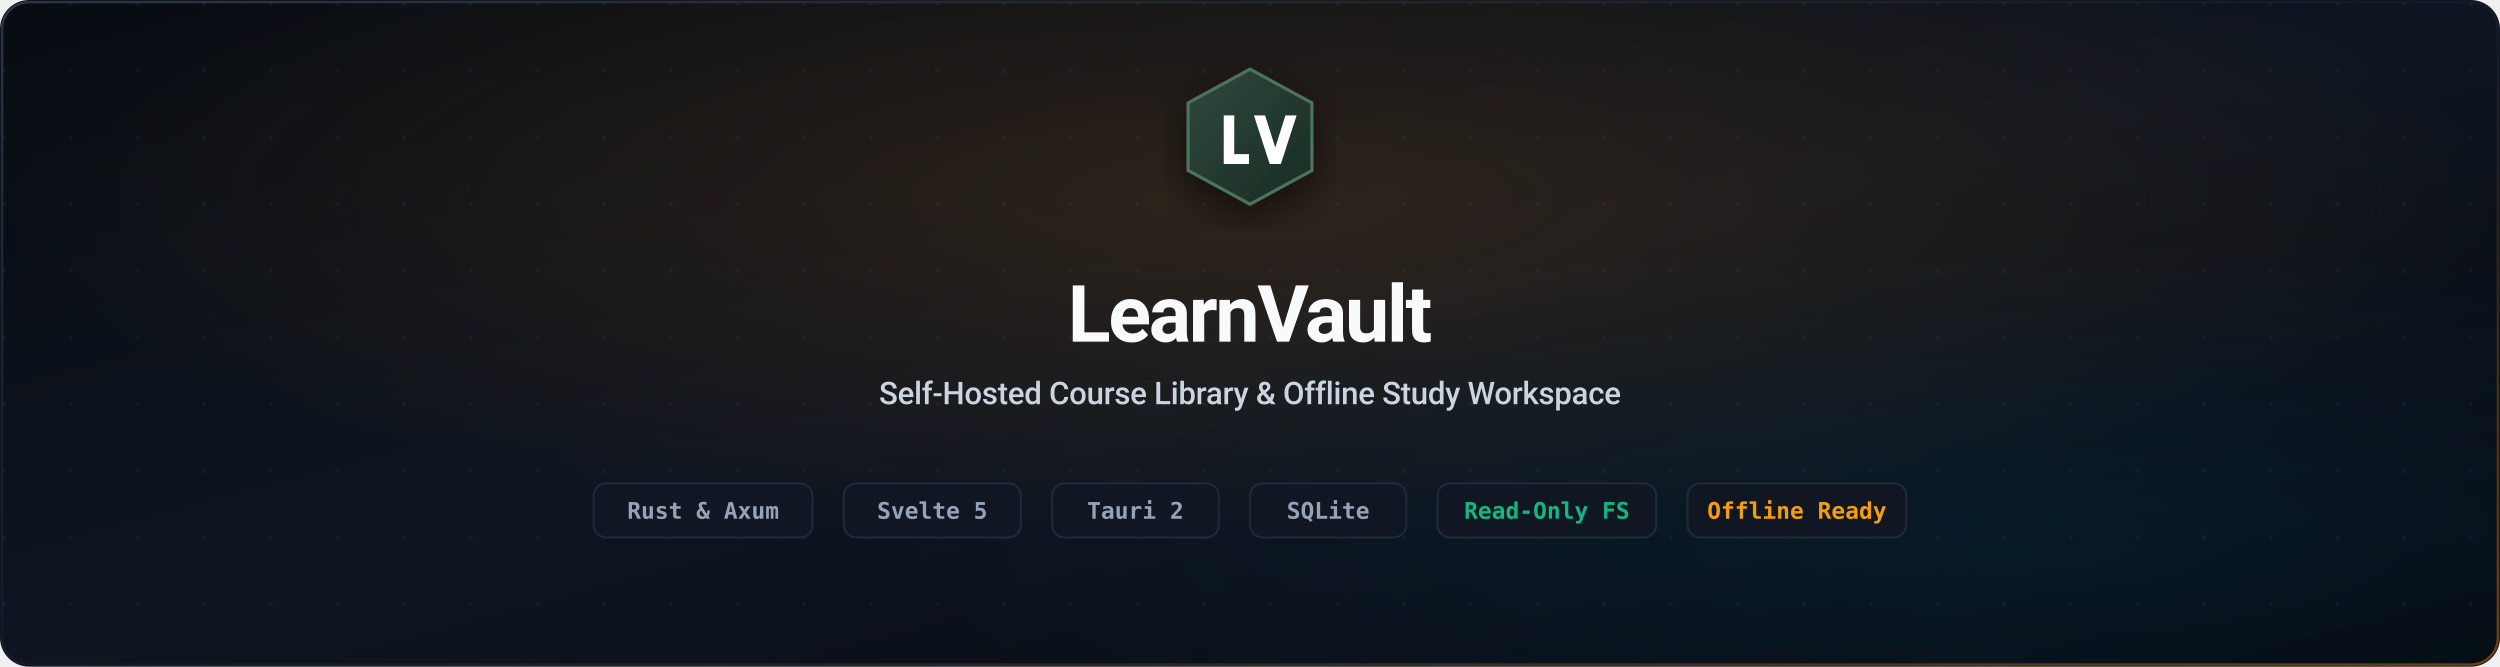
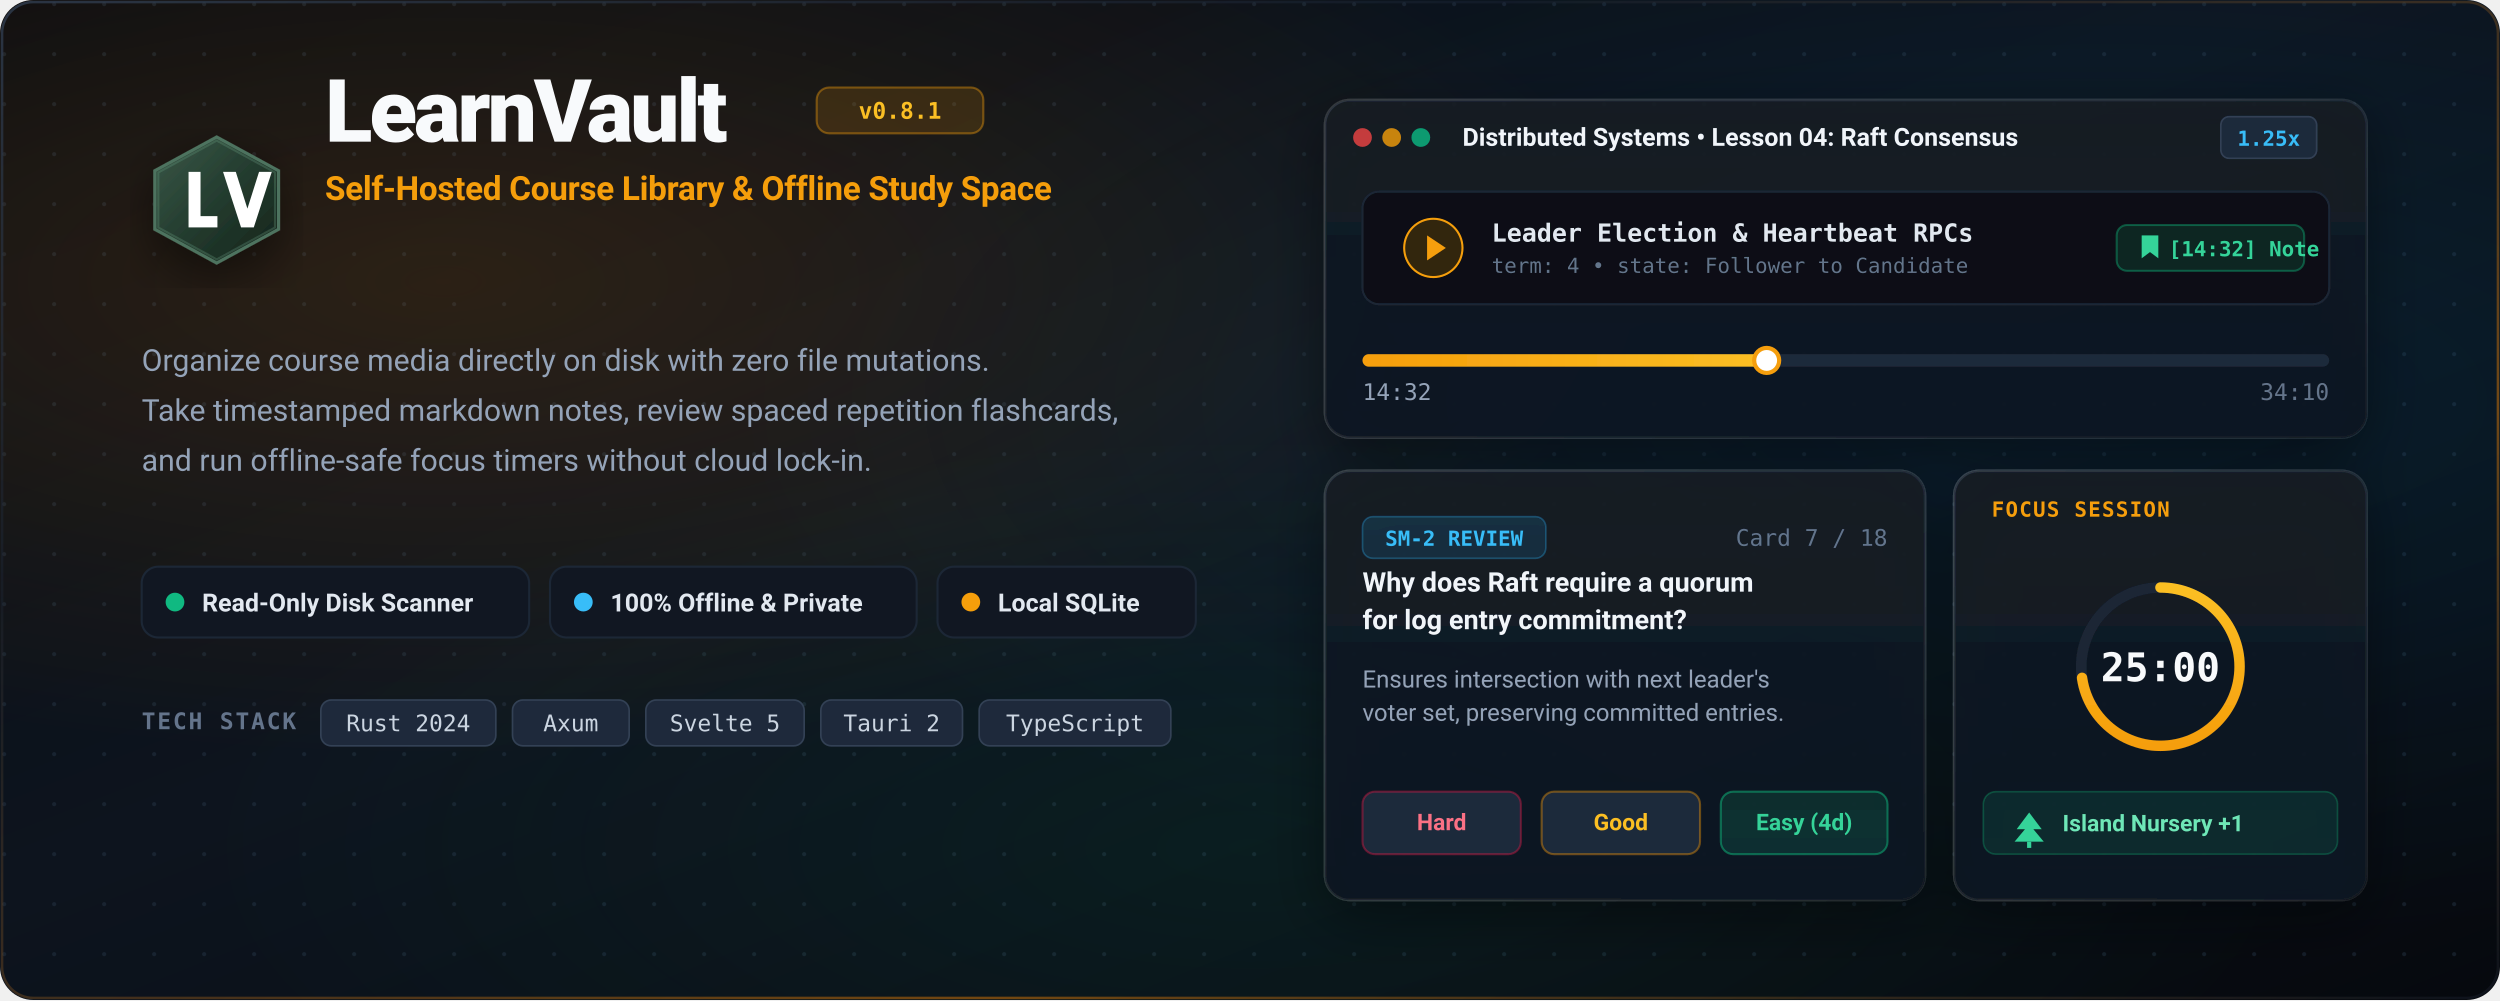
- <svg xmlns="http://www.w3.org/2000/svg" viewBox="0 0 1200 320" width="1200" height="320">
+ <svg xmlns="http://www.w3.org/2000/svg" viewBox="0 0 1200 480" width="1200" height="480">
  <defs>
-     <linearGradient id="bg" x1="0%" y1="0%" x2="100%" y2="100%">
+     <linearGradient id="bgGrad" x1="0%" y1="0%" x2="100%" y2="100%">
      <stop offset="0%" stop-color="#080c12" />
-       <stop offset="50%" stop-color="#0e1520" />
+       <stop offset="45%" stop-color="#0d141e" />
      <stop offset="100%" stop-color="#06090e" />
    </linearGradient>
-     <radialGradient id="glow-amber" cx="50%" cy="30%" r="50%">
+     <radialGradient id="amberAura" cx="18%" cy="28%" r="48%">
      <stop offset="0%" stop-color="#d97706" stop-opacity="0.16" />
      <stop offset="100%" stop-color="#d97706" stop-opacity="0" />
    </radialGradient>
-     <radialGradient id="glow-blue" cx="80%" cy="80%" r="45%">
-       <stop offset="0%" stop-color="#0284c7" stop-opacity="0.10" />
+     <radialGradient id="blueAura" cx="84%" cy="40%" r="55%">
+       <stop offset="0%" stop-color="#0284c7" stop-opacity="0.12" />
      <stop offset="100%" stop-color="#0284c7" stop-opacity="0" />
    </radialGradient>
-     <linearGradient id="border" x1="0%" y1="0%" x2="100%" y2="100%">
-       <stop offset="0%" stop-color="#334155" stop-opacity="0.8" />
-       <stop offset="50%" stop-color="#1e293b" stop-opacity="0.3" />
-       <stop offset="100%" stop-color="#d97706" stop-opacity="0.5" />
+     <radialGradient id="emeraldAura" cx="50%" cy="85%" r="42%">
+       <stop offset="0%" stop-color="#10b981" stop-opacity="0.08" />
+       <stop offset="100%" stop-color="#10b981" stop-opacity="0" />
+     </radialGradient>
+     <linearGradient id="outerBorder" x1="0%" y1="0%" x2="100%" y2="100%">
+       <stop offset="0%" stop-color="#334155" stop-opacity="0.75" />
+       <stop offset="30%" stop-color="#1e293b" stop-opacity="0.35" />
+       <stop offset="70%" stop-color="#d97706" stop-opacity="0.5" />
+       <stop offset="100%" stop-color="#1e293b" stop-opacity="0.3" />
    </linearGradient>
-     <linearGradient id="shield" x1="0%" y1="0%" x2="100%" y2="100%">
-       <stop offset="0%" stop-color="#2f493d" />
-       <stop offset="100%" stop-color="#192b23" />
+     <linearGradient id="cardBg" x1="0%" y1="0%" x2="0%" y2="100%">
+       <stop offset="0%" stop-color="#131c28" stop-opacity="0.88" />
+       <stop offset="100%" stop-color="#0e1520" stop-opacity="0.94" />
    </linearGradient>
-     <filter id="mark-shadow" x="-20%" y="-20%" width="140%" height="140%">
-       <feDropShadow dx="0" dy="6" stdDeviation="10" flood-color="#000000" flood-opacity="0.6" />
+     <linearGradient id="cardBorder" x1="0%" y1="0%" x2="100%" y2="100%">
+       <stop offset="0%" stop-color="#ffffff" stop-opacity="0.12" />
+       <stop offset="100%" stop-color="#ffffff" stop-opacity="0.03" />
+     </linearGradient>
+     <linearGradient id="amberAccent" x1="0%" y1="0%" x2="100%" y2="0%">
+       <stop offset="0%" stop-color="#f59e0b" />
+       <stop offset="100%" stop-color="#fbbf24" />
+     </linearGradient>
+     <linearGradient id="shieldGrad" x1="0%" y1="0%" x2="100%" y2="100%">
+       <stop offset="0%" stop-color="#3a5948" />
+       <stop offset="50%" stop-color="#243c2f" />
+       <stop offset="100%" stop-color="#13231a" />
+     </linearGradient>
+     <filter id="markShadow" x="-20%" y="-20%" width="140%" height="140%">
+       <feDropShadow dx="0" dy="8" stdDeviation="12" flood-color="#000000" flood-opacity="0.5" />
    </filter>
-     <pattern id="grid" width="32" height="32" patternUnits="userSpaceOnUse">
-       <circle cx="2" cy="2" r="1" fill="#1e293b" opacity="0.4" />
+     <filter id="cardShadow" x="-10%" y="-10%" width="120%" height="120%">
+       <feDropShadow dx="0" dy="8" stdDeviation="14" flood-color="#000000" flood-opacity="0.45" />
+     </filter>
+     <pattern id="dotPattern" width="24" height="24" patternUnits="userSpaceOnUse">
+       <circle cx="2" cy="2" r="1" fill="#2a3b4e" opacity="0.4" />
    </pattern>
  </defs>
  <style>
-     .font-sans { font-family: -apple-system, BlinkMacSystemFont, "Segoe UI", Roboto, "Inter", "Helvetica Neue", system-ui, sans-serif; }
+     .font-sans { font-family: -apple-system, BlinkMacSystemFont, "Segoe UI", Roboto, "Inter", "Helvetica Neue", sans-serif; }
    .font-mono { font-family: "JetBrains Mono", "Cascadia Code", "SFMono-Regular", Consolas, monospace; }
  </style>
-   <rect width="1200" height="320" rx="14" fill="url(#bg)" />
-   <rect width="1200" height="320" rx="14" fill="url(#grid)" />
-   <rect width="1200" height="320" rx="14" fill="url(#glow-amber)" />
-   <rect width="1200" height="320" rx="14" fill="url(#glow-blue)" />
-   <rect x="1" y="1" width="1198" height="318" rx="13" fill="none" stroke="url(#border)" stroke-width="1.2" />
-   <g transform="translate(600, 140)" text-anchor="middle">
-     <g transform="translate(0, -72)" filter="url(#mark-shadow)">
-       <path d="M0 -34.8 L29.7 -18.6 V13.8 L0 30 L-29.7 13.8 V-18.6 Z" fill="url(#shield)" stroke="#4b735e" stroke-width="1.5" />
-       <path d="M-12.6 -12.6 h5.04 v18.58 h7.09 v4.73 h-12.13 V-12.6 Z M1.89 -12.6 h5.36 l4.88 15.44 4.88 -15.44 h5.36 l-7.56 23.31 h-5.36 L1.89 -12.6 Z" fill="#ffffff" />
+   <rect width="1200" height="480" rx="16" fill="url(#bgGrad)" />
+   <rect width="1200" height="480" rx="16" fill="url(#dotPattern)" />
+   <rect width="1200" height="480" rx="16" fill="url(#amberAura)" />
+   <rect width="1200" height="480" rx="16" fill="url(#blueAura)" />
+   <rect width="1200" height="480" rx="16" fill="url(#emeraldAura)" />
+   <rect x="1" y="1" width="1198" height="478" rx="15" fill="none" stroke="url(#outerBorder)" stroke-width="1.2" />
+   <g transform="translate(68, 60)">
+     <g transform="translate(0, 0)">
+       <g filter="url(#markShadow)">
+         <path d="M36 5.76 65.7 21.96v28.08L36 66.24 6.3 50.04V21.96L36 5.76Z" fill="url(#shieldGrad)" stroke="#4e735e" stroke-width="1.5" />
+         <path d="M36 7.5 64 22.8v26.4L36 64.5 8 49.2V22.8L36 7.5Z" fill="none" stroke="#689d81" stroke-width="1" opacity="0.3" />
+         <path d="M22.5 22.5h5.76v21.24h8.1v5.4h-13.86V22.5Zm16.56 0h6.12l5.58 17.64 5.58-17.64h6.12l-8.64 26.64h-6.12L39.06 22.5Z" fill="#ffffff" />
+       </g>
+       <g transform="translate(88, 8)">
+         <text class="font-sans" font-size="42" font-weight="800" fill="#f8fafc" letter-spacing="-0.035em">LearnVault</text>
+         <g transform="translate(236, -26)">
+           <rect x="0" y="0" width="80" height="22" rx="6" fill="#f59e0b" fill-opacity="0.15" stroke="#f59e0b" stroke-opacity="0.4" stroke-width="1" />
+           <text class="font-mono" x="40" y="15" text-anchor="middle" font-size="11" font-weight="600" fill="#fbbf24">v0.8.1</text>
+         </g>
+         <text class="font-sans" x="0" y="28" font-size="16" font-weight="600" fill="#f59e0b" letter-spacing="-0.01em">Self-Hosted Course Library &amp; Offline Study Space</text>
+       </g>
    </g>
-     <text class="font-sans" y="24" font-size="38" font-weight="700" fill="#f8fafc" letter-spacing="-0.03em">LearnVault</text>
-     <text class="font-sans" y="54" font-size="15" font-weight="500" fill="#cbd5e1" letter-spacing="-0.01em">Self-Hosted Course Library &amp; Offline Study Workspace</text>
-     <g transform="translate(0, 92)">
-       <g transform="translate(-315, 0)">
-         <rect x="0" y="0" width="105" height="26" rx="6" fill="#111722" stroke="#1e293b" stroke-width="1" />
-         <text class="font-mono" x="52.5" y="17" font-size="11" font-weight="600" fill="#94a3b8">Rust &amp; Axum</text>
+     <g transform="translate(0, 118)">
+       <text class="font-sans" font-size="14.5" fill="#94a3b8">
+         <tspan x="0" y="0">Organize course media directly on disk with zero file mutations.</tspan>
+         <tspan x="0" y="24">Take timestamped markdown notes, review spaced repetition flashcards,</tspan>
+         <tspan x="0" y="48">and run offline-safe focus timers without cloud lock-in.</tspan>
+       </text>
+     </g>
+     <g transform="translate(0, 212)">
+       <g transform="translate(0, 0)">
+         <rect width="186" height="34" rx="8" fill="#111722" stroke="#1c2736" stroke-width="1" />
+         <circle cx="16" cy="17" r="4.5" fill="#10b981" />
+         <text class="font-sans" x="29" y="21.5" font-size="12" font-weight="600" fill="#e2e8f0">Read-Only Disk Scanner</text>
      </g>
-       <g transform="translate(-195, 0)">
-         <rect x="0" y="0" width="85" height="26" rx="6" fill="#111722" stroke="#1e293b" stroke-width="1" />
-         <text class="font-mono" x="42.5" y="17" font-size="11" font-weight="600" fill="#94a3b8">Svelte 5</text>
+       <g transform="translate(196, 0)">
+         <rect width="176" height="34" rx="8" fill="#111722" stroke="#1c2736" stroke-width="1" />
+         <circle cx="16" cy="17" r="4.5" fill="#38bdf8" />
+         <text class="font-sans" x="29" y="21.5" font-size="12" font-weight="600" fill="#e2e8f0">100% Offline &amp; Private</text>
      </g>
-       <g transform="translate(-95, 0)">
-         <rect x="0" y="0" width="80" height="26" rx="6" fill="#111722" stroke="#1e293b" stroke-width="1" />
-         <text class="font-mono" x="40" y="17" font-size="11" font-weight="600" fill="#94a3b8">Tauri 2</text>
+       <g transform="translate(382, 0)">
+         <rect width="124" height="34" rx="8" fill="#111722" stroke="#1c2736" stroke-width="1" />
+         <circle cx="16" cy="17" r="4.5" fill="#f59e0b" />
+         <text class="font-sans" x="29" y="21.5" font-size="12" font-weight="600" fill="#e2e8f0">Local SQLite</text>
      </g>
+     </g>
+     <g transform="translate(0, 276)">
+       <text class="font-mono" x="0" y="14" font-size="11" font-weight="600" fill="#64748b" letter-spacing="0.08em">TECH STACK</text>
+       <g transform="translate(86, 0)">
+         <rect x="0" y="0" width="84" height="22" rx="5" fill="#1e293b" stroke="#334155" stroke-width="0.8" />
+         <text class="font-mono" x="42" y="15" text-anchor="middle" font-size="11" fill="#cbd5e1">Rust 2024</text>
+         <rect x="92" y="0" width="56" height="22" rx="5" fill="#1e293b" stroke="#334155" stroke-width="0.8" />
+         <text class="font-mono" x="120" y="15" text-anchor="middle" font-size="11" fill="#cbd5e1">Axum</text>
+         <rect x="156" y="0" width="76" height="22" rx="5" fill="#1e293b" stroke="#334155" stroke-width="0.8" />
+         <text class="font-mono" x="194" y="15" text-anchor="middle" font-size="11" fill="#cbd5e1">Svelte 5</text>
+         <rect x="240" y="0" width="68" height="22" rx="5" fill="#1e293b" stroke="#334155" stroke-width="0.8" />
+         <text class="font-mono" x="274" y="15" text-anchor="middle" font-size="11" fill="#cbd5e1">Tauri 2</text>
+         <rect x="316" y="0" width="92" height="22" rx="5" fill="#1e293b" stroke="#334155" stroke-width="0.8" />
+         <text class="font-mono" x="362" y="15" text-anchor="middle" font-size="11" fill="#cbd5e1">TypeScript</text>
+       </g>
+     </g>
+   </g>
+   <g transform="translate(636, 48)" filter="url(#cardShadow)">
+     <g transform="translate(0, 0)">
+       <rect width="500" height="162" rx="12" fill="url(#cardBg)" stroke="url(#cardBorder)" stroke-width="1.2" />
+       <g transform="translate(18, 18)">
+         <circle cx="0" cy="0" r="4.5" fill="#ef4444" opacity="0.8" />
+         <circle cx="14" cy="0" r="4.5" fill="#f59e0b" opacity="0.8" />
+         <circle cx="28" cy="0" r="4.5" fill="#10b981" opacity="0.8" />
+         <text class="font-sans" x="48" y="4" font-size="12" font-weight="600" fill="#f1f5f9">Distributed Systems • Lesson 04: Raft Consensus</text>
+         <rect x="412" y="-10" width="46" height="20" rx="4" fill="#1e293b" stroke="#334155" stroke-width="0.8" />
+         <text class="font-mono" x="435" y="4" text-anchor="middle" font-size="10" font-weight="600" fill="#38bdf8">1.25x</text>
+       </g>
+       <g transform="translate(18, 44)">
+         <rect width="464" height="54" rx="8" fill="#080c12" stroke="#1c2736" stroke-width="1" />
+         <circle cx="34" cy="27" r="14" fill="#f59e0b" fill-opacity="0.18" stroke="#f59e0b" stroke-width="1" />
+         <polygon points="31,21 40,27 31,33" fill="#f59e0b" />
+         <text class="font-mono" x="62" y="24" font-size="12" font-weight="600" fill="#e2e8f0">Leader Election &amp; Heartbeat RPCs</text>
+         <text class="font-mono" x="62" y="39" font-size="10" fill="#64748b">term: 4 • state: Follower to Candidate</text>
+         <g transform="translate(362, 16)">
+           <rect width="90" height="22" rx="5" fill="#10b981" fill-opacity="0.15" stroke="#10b981" stroke-opacity="0.4" stroke-width="1" />
+           <path d="M12 5 v11 l4 -3 l4 3 v-11 Z" fill="#34d399" />
+           <text class="font-mono" x="25" y="15" font-size="10" font-weight="600" fill="#34d399">[14:32] Note</text>
+         </g>
+       </g>
+       <g transform="translate(18, 122)">
+         <rect width="464" height="6" rx="3" fill="#1e293b" />
+         <rect width="194" height="6" rx="3" fill="url(#amberAccent)" />
+         <circle cx="194" cy="3" r="6" fill="#ffffff" stroke="#f59e0b" stroke-width="2" />
+         <text class="font-mono" x="0" y="22" font-size="11" font-weight="500" fill="#94a3b8">14:32</text>
+         <text class="font-mono" x="464" y="22" text-anchor="end" font-size="11" font-weight="500" fill="#64748b">34:10</text>
+       </g>
+     </g>
+     <g transform="translate(0, 178)">
      <g transform="translate(0, 0)">
-         <rect x="0" y="0" width="75" height="26" rx="6" fill="#111722" stroke="#1e293b" stroke-width="1" />
-         <text class="font-mono" x="37.5" y="17" font-size="11" font-weight="600" fill="#94a3b8">SQLite</text>
+         <rect width="288" height="206" rx="12" fill="url(#cardBg)" stroke="url(#cardBorder)" stroke-width="1.2" />
+         <g transform="translate(18, 22)">
+           <rect x="0" y="0" width="88" height="20" rx="5" fill="#38bdf8" fill-opacity="0.12" stroke="#38bdf8" stroke-opacity="0.3" stroke-width="0.8" />
+           <text class="font-mono" x="44" y="14" text-anchor="middle" font-size="10" font-weight="600" fill="#38bdf8">SM-2 REVIEW</text>
+           <text class="font-mono" x="252" y="14" text-anchor="end" font-size="11" fill="#64748b">Card 7 / 18</text>
+         </g>
+         <g transform="translate(18, 58)">
+           <text class="font-sans" font-size="13" font-weight="600" fill="#f1f5f9" line-height="1.4">
+             <tspan x="0" y="0">Why does Raft require a quorum</tspan>
+             <tspan x="0" y="18">for log entry commitment?</tspan>
+           </text>
+           <text class="font-sans" x="0" y="46" font-size="11.5" fill="#94a3b8">
+             Ensures intersection with next leader's
+           </text>
+           <text class="font-sans" x="0" y="62" font-size="11.5" fill="#94a3b8">
+             voter set, preserving committed entries.
+           </text>
+         </g>
+         <g transform="translate(18, 154)">
+           <rect x="0" y="0" width="76" height="30" rx="6" fill="#1e293b" stroke="#e11d48" stroke-opacity="0.4" stroke-width="1" />
+           <text class="font-sans" x="38" y="18.5" text-anchor="middle" font-size="11" font-weight="600" fill="#fb7185">Hard</text>
+           <rect x="86" y="0" width="76" height="30" rx="6" fill="#1e293b" stroke="#f59e0b" stroke-opacity="0.4" stroke-width="1" />
+           <text class="font-sans" x="124" y="18.5" text-anchor="middle" font-size="11" font-weight="600" fill="#fbbf24">Good</text>
+           <rect x="172" y="0" width="80" height="30" rx="6" fill="#10b981" fill-opacity="0.15" stroke="#10b981" stroke-opacity="0.5" stroke-width="1" />
+           <text class="font-sans" x="212" y="18.5" text-anchor="middle" font-size="11" font-weight="600" fill="#34d399">Easy (4d)</text>
+         </g>
      </g>
-       <g transform="translate(90, 0)">
-         <rect x="0" y="0" width="105" height="26" rx="6" fill="#111722" stroke="#1e293b" stroke-width="1" />
-         <text class="font-mono" x="52.5" y="17" font-size="11" font-weight="600" fill="#10b981">Read-Only FS</text>
-       </g>
-       <g transform="translate(210, 0)">
-         <rect x="0" y="0" width="105" height="26" rx="6" fill="#111722" stroke="#1e293b" stroke-width="1" />
-         <text class="font-mono" x="52.5" y="17" font-size="11" font-weight="600" fill="#f59e0b">Offline Ready</text>
+       <g transform="translate(302, 0)">
+         <rect width="198" height="206" rx="12" fill="url(#cardBg)" stroke="url(#cardBorder)" stroke-width="1.2" />
+         <g transform="translate(18, 22)">
+           <text class="font-mono" font-size="10" font-weight="600" fill="#f59e0b" letter-spacing="0.06em">FOCUS SESSION</text>
+         </g>
+         <g transform="translate(99, 94)">
+           <circle cx="0" cy="0" r="38" fill="none" stroke="#1c2736" stroke-width="5" />
+           <circle cx="0" cy="0" r="38" fill="none" stroke="url(#amberAccent)" stroke-width="5" stroke-dasharray="238.7" stroke-dashoffset="65" stroke-linecap="round" transform="rotate(-90)" />
+           <text class="font-mono" x="0" y="7" text-anchor="middle" font-size="19" font-weight="800" fill="#f8fafc">25:00</text>
+         </g>
+         <g transform="translate(14, 154)">
+           <rect width="170" height="30" rx="6" fill="#10b981" fill-opacity="0.12" stroke="#10b981" stroke-opacity="0.3" stroke-width="0.8" />
+           <polygon points="22,10 16,18 20,18 15,24 29,24 24,18 28,18" fill="#34d399" />
+           <rect x="21" y="24" width="2" height="3" fill="#34d399" />
+           <text class="font-sans" x="38" y="19" font-size="11" font-weight="600" fill="#6ee7b7">Island Nursery +1</text>
+         </g>
      </g>
    </g>
  </g>
</svg>
